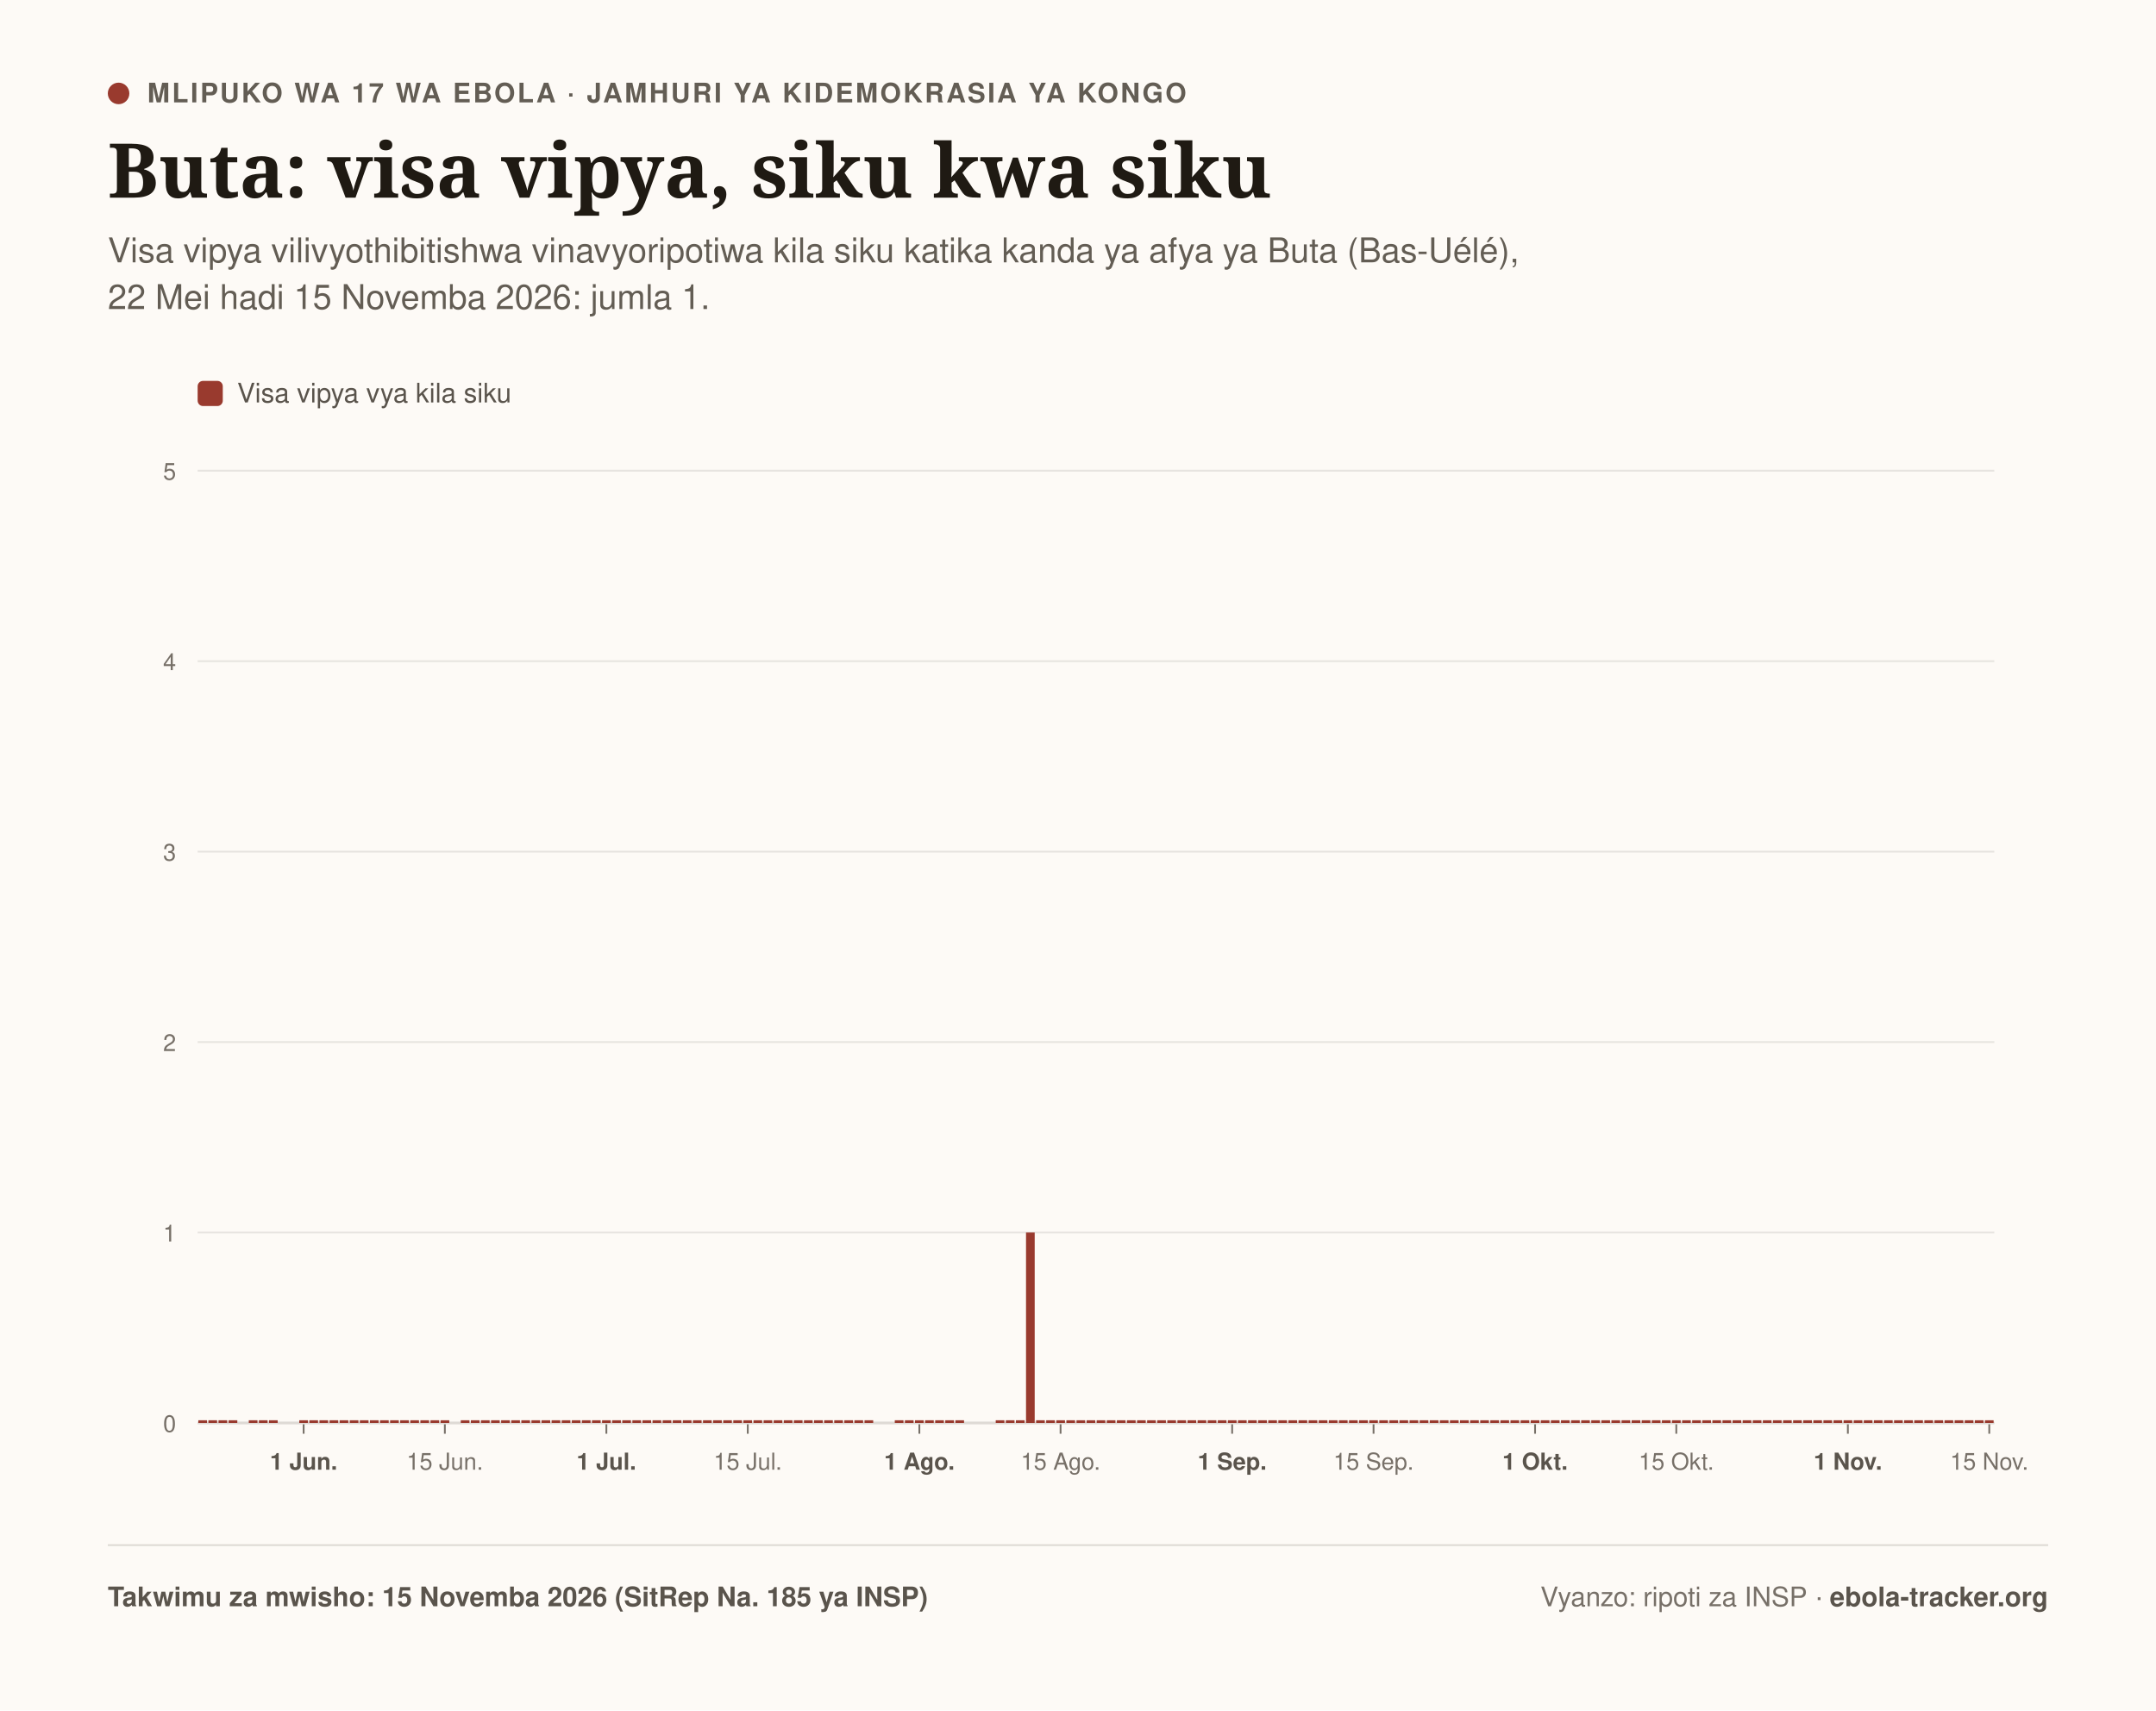
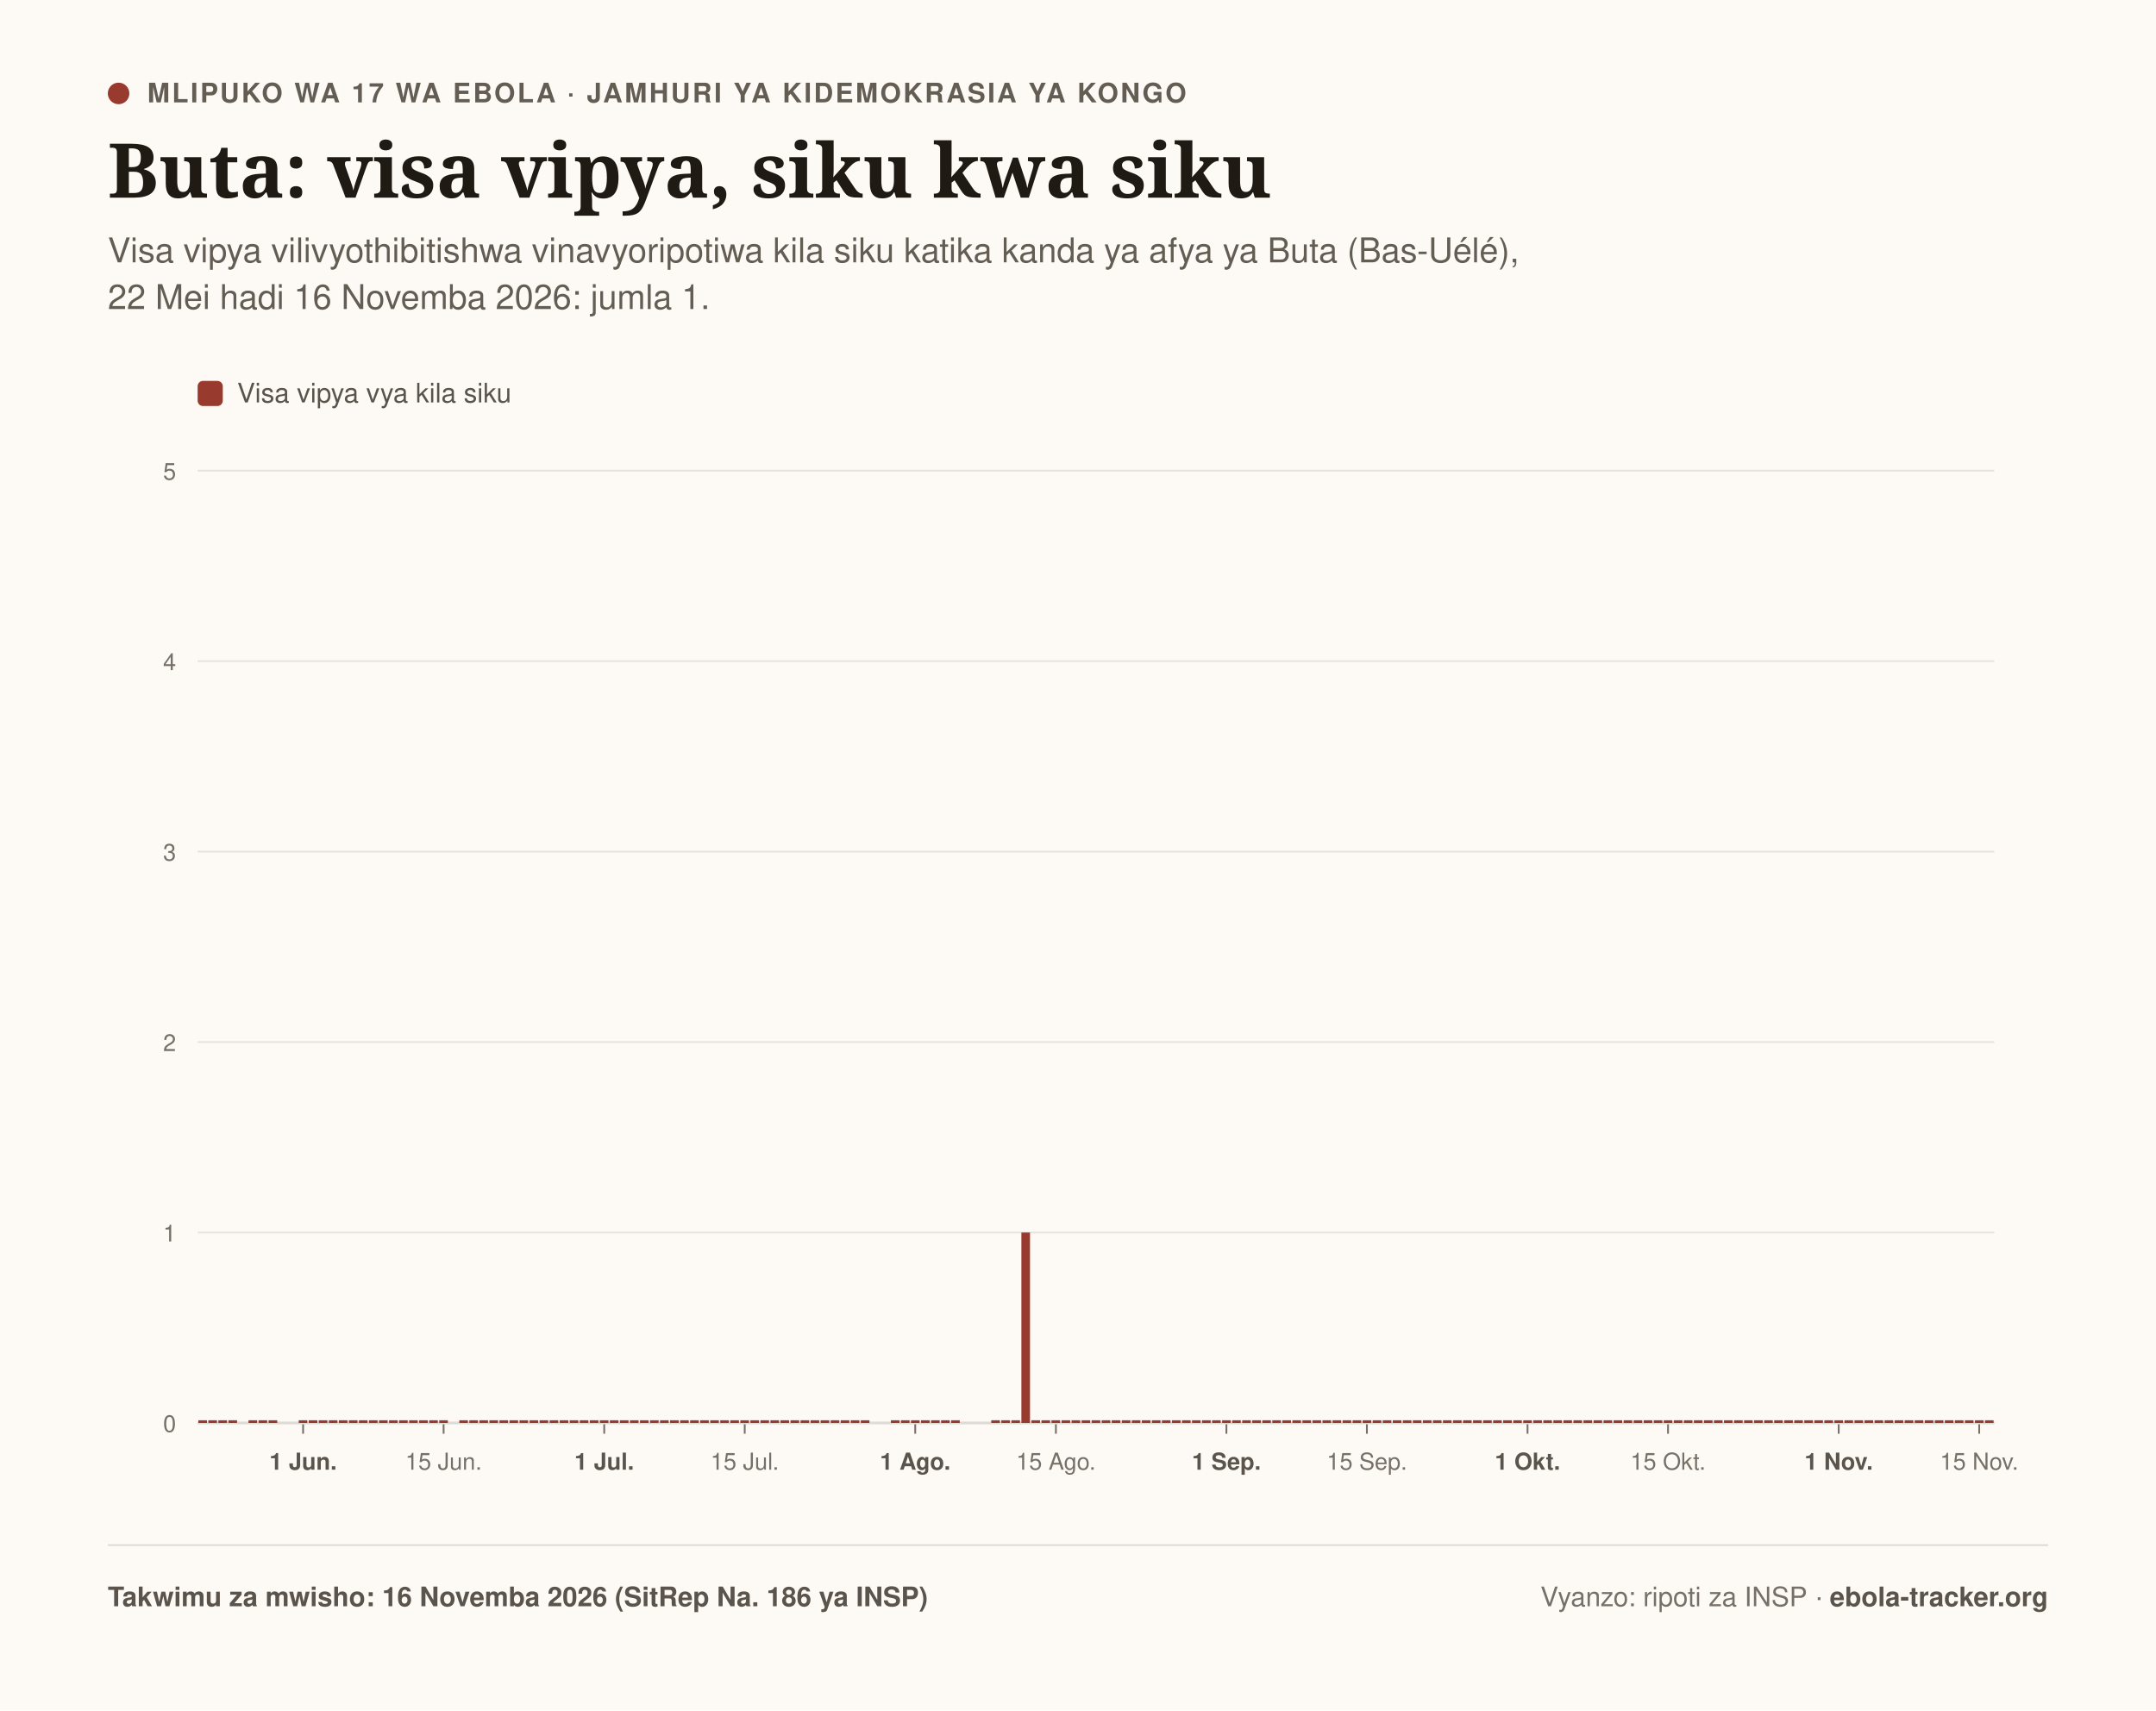
- <svg xmlns="http://www.w3.org/2000/svg" viewBox="0 0 1200 952" role="img" aria-label="Buta: visa vipya, siku kwa siku. Visa vipya vilivyothibitishwa vinavyoripotiwa kila siku katika kanda ya afya ya Buta (Bas-Uélé), 22 Mei hadi 15 Novemba 2026: jumla 1.">
+ <svg xmlns="http://www.w3.org/2000/svg" viewBox="0 0 1200 952" role="img" aria-label="Buta: visa vipya, siku kwa siku. Visa vipya vilivyothibitishwa vinavyoripotiwa kila siku katika kanda ya afya ya Buta (Bas-Uélé), 22 Mei hadi 16 Novemba 2026: jumla 1.">
  <rect width="1200" height="952" fill="#FDFAF6" />
  <circle cx="66" cy="52" r="6" fill="#993A2E" />
  <text x="82.0" y="57.0" font-family="'Public Sans',Helvetica,Arial,sans-serif" font-size="15" font-weight="700" fill="#635D54" text-anchor="start" letter-spacing=".08em">MLIPUKO WA 17 WA EBOLA · JAMHURI YA KIDEMOKRASIA YA KONGO</text>
  <text x="60.0" y="110.0" font-family="'Source Serif 4',Georgia,serif" font-size="42" font-weight="600" fill="#1F1A13" text-anchor="start">Buta: visa vipya, siku kwa siku</text>
  <text x="60.0" y="146.0" font-family="'Public Sans',Helvetica,Arial,sans-serif" font-size="19" font-weight="400" fill="#635D54" text-anchor="start">Visa vipya vilivyothibitishwa vinavyoripotiwa kila siku katika kanda ya afya ya Buta (Bas-Uélé),</text>
-   <text x="60.0" y="172.0" font-family="'Public Sans',Helvetica,Arial,sans-serif" font-size="19" font-weight="400" fill="#635D54" text-anchor="start">22 Mei hadi 15 Novemba 2026: jumla 1.</text>
+   <text x="60.0" y="172.0" font-family="'Public Sans',Helvetica,Arial,sans-serif" font-size="19" font-weight="400" fill="#635D54" text-anchor="start">22 Mei hadi 16 Novemba 2026: jumla 1.</text>
  <rect x="110" y="212" width="14" height="14" rx="3" fill="#993A2E" />
  <text x="132.0" y="224.0" font-family="'Public Sans',Helvetica,Arial,sans-serif" font-size="15" font-weight="400" fill="#5A544C" text-anchor="start">Visa vipya vya kila siku</text>
  <line x1="110" x2="1110" y1="792.0" y2="792.0" stroke="#E7E4E0" />
  <text x="98.0" y="797.0" font-family="'Public Sans',Helvetica,Arial,sans-serif" font-size="13" font-weight="400" fill="#777068" text-anchor="end">0</text>
  <line x1="110" x2="1110" y1="686.0" y2="686.0" stroke="#E7E4E0" />
  <text x="98.0" y="691.0" font-family="'Public Sans',Helvetica,Arial,sans-serif" font-size="13" font-weight="400" fill="#777068" text-anchor="end">1</text>
  <line x1="110" x2="1110" y1="580.0" y2="580.0" stroke="#E7E4E0" />
  <text x="98.0" y="585.0" font-family="'Public Sans',Helvetica,Arial,sans-serif" font-size="13" font-weight="400" fill="#777068" text-anchor="end">2</text>
  <line x1="110" x2="1110" y1="474.0" y2="474.0" stroke="#E7E4E0" />
  <text x="98.0" y="479.0" font-family="'Public Sans',Helvetica,Arial,sans-serif" font-size="13" font-weight="400" fill="#777068" text-anchor="end">3</text>
  <line x1="110" x2="1110" y1="368.0" y2="368.0" stroke="#E7E4E0" />
  <text x="98.0" y="373.0" font-family="'Public Sans',Helvetica,Arial,sans-serif" font-size="13" font-weight="400" fill="#777068" text-anchor="end">4</text>
  <line x1="110" x2="1110" y1="262.0" y2="262.0" stroke="#E7E4E0" />
  <text x="98.0" y="267.0" font-family="'Public Sans',Helvetica,Arial,sans-serif" font-size="13" font-weight="400" fill="#777068" text-anchor="end">5</text>
-   <line x1="169.0" x2="169.0" y1="792" y2="798" stroke="#777068" />
-   <text x="169.0" y="818.0" font-family="'Public Sans',Helvetica,Arial,sans-serif" font-size="13" font-weight="600" fill="#5A544C" text-anchor="middle">1 Jun.</text>
-   <line x1="247.6" x2="247.6" y1="792" y2="798" stroke="#777068" />
-   <text x="247.6" y="818.0" font-family="'Public Sans',Helvetica,Arial,sans-serif" font-size="13" font-weight="400" fill="#777068" text-anchor="middle">15 Jun.</text>
-   <line x1="337.5" x2="337.5" y1="792" y2="798" stroke="#777068" />
-   <text x="337.5" y="818.0" font-family="'Public Sans',Helvetica,Arial,sans-serif" font-size="13" font-weight="600" fill="#5A544C" text-anchor="middle">1 Jul.</text>
-   <line x1="416.2" x2="416.2" y1="792" y2="798" stroke="#777068" />
-   <text x="416.2" y="818.0" font-family="'Public Sans',Helvetica,Arial,sans-serif" font-size="13" font-weight="400" fill="#777068" text-anchor="middle">15 Jul.</text>
-   <line x1="511.7" x2="511.7" y1="792" y2="798" stroke="#777068" />
-   <text x="511.7" y="818.0" font-family="'Public Sans',Helvetica,Arial,sans-serif" font-size="13" font-weight="600" fill="#5A544C" text-anchor="middle">1 Ago.</text>
-   <line x1="590.3" x2="590.3" y1="792" y2="798" stroke="#777068" />
-   <text x="590.3" y="818.0" font-family="'Public Sans',Helvetica,Arial,sans-serif" font-size="13" font-weight="400" fill="#777068" text-anchor="middle">15 Ago.</text>
-   <line x1="685.8" x2="685.8" y1="792" y2="798" stroke="#777068" />
-   <text x="685.8" y="818.0" font-family="'Public Sans',Helvetica,Arial,sans-serif" font-size="13" font-weight="600" fill="#5A544C" text-anchor="middle">1 Sep.</text>
-   <line x1="764.5" x2="764.5" y1="792" y2="798" stroke="#777068" />
-   <text x="764.5" y="818.0" font-family="'Public Sans',Helvetica,Arial,sans-serif" font-size="13" font-weight="400" fill="#777068" text-anchor="middle">15 Sep.</text>
-   <line x1="854.4" x2="854.4" y1="792" y2="798" stroke="#777068" />
-   <text x="854.4" y="818.0" font-family="'Public Sans',Helvetica,Arial,sans-serif" font-size="13" font-weight="600" fill="#5A544C" text-anchor="middle">1 Okt.</text>
-   <line x1="933.0" x2="933.0" y1="792" y2="798" stroke="#777068" />
-   <text x="933.0" y="818.0" font-family="'Public Sans',Helvetica,Arial,sans-serif" font-size="13" font-weight="400" fill="#777068" text-anchor="middle">15 Okt.</text>
-   <line x1="1028.5" x2="1028.5" y1="792" y2="798" stroke="#777068" />
-   <text x="1028.5" y="818.0" font-family="'Public Sans',Helvetica,Arial,sans-serif" font-size="13" font-weight="600" fill="#5A544C" text-anchor="middle">1 Nov.</text>
-   <line x1="1107.2" x2="1107.2" y1="792" y2="798" stroke="#777068" />
-   <text x="1107.2" y="818.0" font-family="'Public Sans',Helvetica,Arial,sans-serif" font-size="13" font-weight="400" fill="#777068" text-anchor="middle">15 Nov.</text>
+   <line x1="168.7" x2="168.7" y1="792" y2="798" stroke="#777068" />
+   <text x="168.7" y="818.0" font-family="'Public Sans',Helvetica,Arial,sans-serif" font-size="13" font-weight="600" fill="#5A544C" text-anchor="middle">1 Jun.</text>
+   <line x1="246.9" x2="246.9" y1="792" y2="798" stroke="#777068" />
+   <text x="246.9" y="818.0" font-family="'Public Sans',Helvetica,Arial,sans-serif" font-size="13" font-weight="400" fill="#777068" text-anchor="middle">15 Jun.</text>
+   <line x1="336.3" x2="336.3" y1="792" y2="798" stroke="#777068" />
+   <text x="336.3" y="818.0" font-family="'Public Sans',Helvetica,Arial,sans-serif" font-size="13" font-weight="600" fill="#5A544C" text-anchor="middle">1 Jul.</text>
+   <line x1="414.5" x2="414.5" y1="792" y2="798" stroke="#777068" />
+   <text x="414.5" y="818.0" font-family="'Public Sans',Helvetica,Arial,sans-serif" font-size="13" font-weight="400" fill="#777068" text-anchor="middle">15 Jul.</text>
+   <line x1="509.4" x2="509.4" y1="792" y2="798" stroke="#777068" />
+   <text x="509.4" y="818.0" font-family="'Public Sans',Helvetica,Arial,sans-serif" font-size="13" font-weight="600" fill="#5A544C" text-anchor="middle">1 Ago.</text>
+   <line x1="587.7" x2="587.7" y1="792" y2="798" stroke="#777068" />
+   <text x="587.7" y="818.0" font-family="'Public Sans',Helvetica,Arial,sans-serif" font-size="13" font-weight="400" fill="#777068" text-anchor="middle">15 Ago.</text>
+   <line x1="682.6" x2="682.6" y1="792" y2="798" stroke="#777068" />
+   <text x="682.6" y="818.0" font-family="'Public Sans',Helvetica,Arial,sans-serif" font-size="13" font-weight="600" fill="#5A544C" text-anchor="middle">1 Sep.</text>
+   <line x1="760.8" x2="760.8" y1="792" y2="798" stroke="#777068" />
+   <text x="760.8" y="818.0" font-family="'Public Sans',Helvetica,Arial,sans-serif" font-size="13" font-weight="400" fill="#777068" text-anchor="middle">15 Sep.</text>
+   <line x1="850.2" x2="850.2" y1="792" y2="798" stroke="#777068" />
+   <text x="850.2" y="818.0" font-family="'Public Sans',Helvetica,Arial,sans-serif" font-size="13" font-weight="600" fill="#5A544C" text-anchor="middle">1 Okt.</text>
+   <line x1="928.4" x2="928.4" y1="792" y2="798" stroke="#777068" />
+   <text x="928.4" y="818.0" font-family="'Public Sans',Helvetica,Arial,sans-serif" font-size="13" font-weight="400" fill="#777068" text-anchor="middle">15 Okt.</text>
+   <line x1="1023.4" x2="1023.4" y1="792" y2="798" stroke="#777068" />
+   <text x="1023.4" y="818.0" font-family="'Public Sans',Helvetica,Arial,sans-serif" font-size="13" font-weight="600" fill="#5A544C" text-anchor="middle">1 Nov.</text>
+   <line x1="1101.6" x2="1101.6" y1="792" y2="798" stroke="#777068" />
+   <text x="1101.6" y="818.0" font-family="'Public Sans',Helvetica,Arial,sans-serif" font-size="13" font-weight="400" fill="#777068" text-anchor="middle">15 Nov.</text>
  <line x1="110" x2="1110" y1="792" y2="792" stroke="#DEDAD5" stroke-width="1.5" />
-   <rect x="110.39" y="790.50" width="4.83" height="1.50" fill="#993A2E" />
-   <rect x="116.01" y="790.50" width="4.83" height="1.50" fill="#993A2E" />
-   <rect x="121.63" y="790.50" width="4.83" height="1.50" fill="#993A2E" />
-   <rect x="127.25" y="790.50" width="4.83" height="1.50" fill="#993A2E" />
-   <rect x="138.48" y="790.50" width="4.83" height="1.50" fill="#993A2E" />
-   <rect x="144.10" y="790.50" width="4.83" height="1.50" fill="#993A2E" />
-   <rect x="149.72" y="790.50" width="4.83" height="1.50" fill="#993A2E" />
-   <rect x="166.57" y="790.50" width="4.83" height="1.50" fill="#993A2E" />
-   <rect x="172.19" y="790.50" width="4.83" height="1.50" fill="#993A2E" />
-   <rect x="177.81" y="790.50" width="4.83" height="1.50" fill="#993A2E" />
-   <rect x="183.43" y="790.50" width="4.83" height="1.50" fill="#993A2E" />
-   <rect x="189.04" y="790.50" width="4.83" height="1.50" fill="#993A2E" />
-   <rect x="194.66" y="790.50" width="4.83" height="1.50" fill="#993A2E" />
-   <rect x="200.28" y="790.50" width="4.83" height="1.50" fill="#993A2E" />
-   <rect x="205.90" y="790.50" width="4.83" height="1.50" fill="#993A2E" />
-   <rect x="211.52" y="790.50" width="4.83" height="1.50" fill="#993A2E" />
-   <rect x="217.13" y="790.50" width="4.83" height="1.50" fill="#993A2E" />
-   <rect x="222.75" y="790.50" width="4.83" height="1.50" fill="#993A2E" />
-   <rect x="228.37" y="790.50" width="4.83" height="1.50" fill="#993A2E" />
-   <rect x="233.99" y="790.50" width="4.83" height="1.50" fill="#993A2E" />
-   <rect x="239.61" y="790.50" width="4.83" height="1.50" fill="#993A2E" />
-   <rect x="245.22" y="790.50" width="4.83" height="1.50" fill="#993A2E" />
-   <rect x="256.46" y="790.50" width="4.83" height="1.50" fill="#993A2E" />
-   <rect x="262.08" y="790.50" width="4.83" height="1.50" fill="#993A2E" />
-   <rect x="267.70" y="790.50" width="4.83" height="1.50" fill="#993A2E" />
-   <rect x="273.31" y="790.50" width="4.83" height="1.50" fill="#993A2E" />
-   <rect x="278.93" y="790.50" width="4.83" height="1.50" fill="#993A2E" />
-   <rect x="284.55" y="790.50" width="4.83" height="1.50" fill="#993A2E" />
-   <rect x="290.17" y="790.50" width="4.83" height="1.50" fill="#993A2E" />
-   <rect x="295.79" y="790.50" width="4.83" height="1.50" fill="#993A2E" />
-   <rect x="301.40" y="790.50" width="4.83" height="1.50" fill="#993A2E" />
-   <rect x="307.02" y="790.50" width="4.83" height="1.50" fill="#993A2E" />
-   <rect x="312.64" y="790.50" width="4.83" height="1.50" fill="#993A2E" />
-   <rect x="318.26" y="790.50" width="4.83" height="1.50" fill="#993A2E" />
-   <rect x="323.88" y="790.50" width="4.83" height="1.50" fill="#993A2E" />
-   <rect x="329.49" y="790.50" width="4.83" height="1.50" fill="#993A2E" />
-   <rect x="335.11" y="790.50" width="4.83" height="1.50" fill="#993A2E" />
-   <rect x="340.73" y="790.50" width="4.83" height="1.50" fill="#993A2E" />
-   <rect x="346.35" y="790.50" width="4.83" height="1.50" fill="#993A2E" />
-   <rect x="351.97" y="790.50" width="4.83" height="1.50" fill="#993A2E" />
-   <rect x="357.58" y="790.50" width="4.83" height="1.50" fill="#993A2E" />
-   <rect x="363.20" y="790.50" width="4.83" height="1.50" fill="#993A2E" />
-   <rect x="368.82" y="790.50" width="4.83" height="1.50" fill="#993A2E" />
-   <rect x="374.44" y="790.50" width="4.83" height="1.50" fill="#993A2E" />
-   <rect x="380.06" y="790.50" width="4.83" height="1.50" fill="#993A2E" />
-   <rect x="385.67" y="790.50" width="4.83" height="1.50" fill="#993A2E" />
-   <rect x="391.29" y="790.50" width="4.83" height="1.50" fill="#993A2E" />
-   <rect x="396.91" y="790.50" width="4.83" height="1.50" fill="#993A2E" />
-   <rect x="402.53" y="790.50" width="4.83" height="1.50" fill="#993A2E" />
-   <rect x="408.15" y="790.50" width="4.83" height="1.50" fill="#993A2E" />
-   <rect x="413.76" y="790.50" width="4.83" height="1.50" fill="#993A2E" />
-   <rect x="419.38" y="790.50" width="4.83" height="1.50" fill="#993A2E" />
-   <rect x="425.00" y="790.50" width="4.83" height="1.50" fill="#993A2E" />
-   <rect x="430.62" y="790.50" width="4.83" height="1.50" fill="#993A2E" />
-   <rect x="436.24" y="790.50" width="4.83" height="1.50" fill="#993A2E" />
-   <rect x="441.85" y="790.50" width="4.83" height="1.50" fill="#993A2E" />
-   <rect x="447.47" y="790.50" width="4.83" height="1.50" fill="#993A2E" />
-   <rect x="453.09" y="790.50" width="4.83" height="1.50" fill="#993A2E" />
-   <rect x="458.71" y="790.50" width="4.83" height="1.50" fill="#993A2E" />
-   <rect x="464.33" y="790.50" width="4.83" height="1.50" fill="#993A2E" />
-   <rect x="469.94" y="790.50" width="4.83" height="1.50" fill="#993A2E" />
-   <rect x="475.56" y="790.50" width="4.83" height="1.50" fill="#993A2E" />
-   <rect x="481.18" y="790.50" width="4.83" height="1.50" fill="#993A2E" />
-   <rect x="498.03" y="790.50" width="4.83" height="1.50" fill="#993A2E" />
-   <rect x="503.65" y="790.50" width="4.83" height="1.50" fill="#993A2E" />
-   <rect x="509.27" y="790.50" width="4.83" height="1.50" fill="#993A2E" />
-   <rect x="514.89" y="790.50" width="4.83" height="1.50" fill="#993A2E" />
-   <rect x="520.51" y="790.50" width="4.83" height="1.50" fill="#993A2E" />
-   <rect x="526.12" y="790.50" width="4.83" height="1.50" fill="#993A2E" />
-   <rect x="531.74" y="790.50" width="4.83" height="1.50" fill="#993A2E" />
-   <rect x="554.21" y="790.50" width="4.83" height="1.50" fill="#993A2E" />
-   <rect x="559.83" y="790.50" width="4.83" height="1.50" fill="#993A2E" />
-   <rect x="565.45" y="790.50" width="4.83" height="1.50" fill="#993A2E" />
-   <rect x="571.07" y="686.00" width="4.83" height="106.00" fill="#993A2E" />
-   <rect x="576.69" y="790.50" width="4.83" height="1.50" fill="#993A2E" />
-   <rect x="582.30" y="790.50" width="4.83" height="1.50" fill="#993A2E" />
-   <rect x="587.92" y="790.50" width="4.83" height="1.50" fill="#993A2E" />
-   <rect x="593.54" y="790.50" width="4.83" height="1.50" fill="#993A2E" />
-   <rect x="599.16" y="790.50" width="4.83" height="1.50" fill="#993A2E" />
-   <rect x="604.78" y="790.50" width="4.83" height="1.50" fill="#993A2E" />
-   <rect x="610.39" y="790.50" width="4.83" height="1.50" fill="#993A2E" />
-   <rect x="616.01" y="790.50" width="4.83" height="1.50" fill="#993A2E" />
-   <rect x="621.63" y="790.50" width="4.83" height="1.50" fill="#993A2E" />
-   <rect x="627.25" y="790.50" width="4.83" height="1.50" fill="#993A2E" />
-   <rect x="632.87" y="790.50" width="4.83" height="1.50" fill="#993A2E" />
-   <rect x="638.48" y="790.50" width="4.83" height="1.50" fill="#993A2E" />
-   <rect x="644.10" y="790.50" width="4.83" height="1.50" fill="#993A2E" />
-   <rect x="649.72" y="790.50" width="4.83" height="1.50" fill="#993A2E" />
-   <rect x="655.34" y="790.50" width="4.83" height="1.50" fill="#993A2E" />
-   <rect x="660.96" y="790.50" width="4.83" height="1.50" fill="#993A2E" />
-   <rect x="666.57" y="790.50" width="4.83" height="1.50" fill="#993A2E" />
-   <rect x="672.19" y="790.50" width="4.83" height="1.50" fill="#993A2E" />
-   <rect x="677.81" y="790.50" width="4.83" height="1.50" fill="#993A2E" />
-   <rect x="683.43" y="790.50" width="4.83" height="1.50" fill="#993A2E" />
-   <rect x="689.04" y="790.50" width="4.83" height="1.50" fill="#993A2E" />
-   <rect x="694.66" y="790.50" width="4.83" height="1.50" fill="#993A2E" />
-   <rect x="700.28" y="790.50" width="4.83" height="1.50" fill="#993A2E" />
-   <rect x="705.90" y="790.50" width="4.83" height="1.50" fill="#993A2E" />
-   <rect x="711.52" y="790.50" width="4.83" height="1.50" fill="#993A2E" />
-   <rect x="717.13" y="790.50" width="4.83" height="1.50" fill="#993A2E" />
-   <rect x="722.75" y="790.50" width="4.83" height="1.50" fill="#993A2E" />
-   <rect x="728.37" y="790.50" width="4.83" height="1.50" fill="#993A2E" />
-   <rect x="733.99" y="790.50" width="4.83" height="1.50" fill="#993A2E" />
-   <rect x="739.61" y="790.50" width="4.83" height="1.50" fill="#993A2E" />
-   <rect x="745.22" y="790.50" width="4.83" height="1.50" fill="#993A2E" />
-   <rect x="750.84" y="790.50" width="4.83" height="1.50" fill="#993A2E" />
-   <rect x="756.46" y="790.50" width="4.83" height="1.50" fill="#993A2E" />
-   <rect x="762.08" y="790.50" width="4.83" height="1.50" fill="#993A2E" />
-   <rect x="767.70" y="790.50" width="4.83" height="1.50" fill="#993A2E" />
-   <rect x="773.31" y="790.50" width="4.83" height="1.50" fill="#993A2E" />
-   <rect x="778.93" y="790.50" width="4.83" height="1.50" fill="#993A2E" />
-   <rect x="784.55" y="790.50" width="4.83" height="1.50" fill="#993A2E" />
-   <rect x="790.17" y="790.50" width="4.83" height="1.50" fill="#993A2E" />
-   <rect x="795.79" y="790.50" width="4.83" height="1.50" fill="#993A2E" />
-   <rect x="801.40" y="790.50" width="4.83" height="1.50" fill="#993A2E" />
-   <rect x="807.02" y="790.50" width="4.83" height="1.50" fill="#993A2E" />
-   <rect x="812.64" y="790.50" width="4.83" height="1.50" fill="#993A2E" />
-   <rect x="818.26" y="790.50" width="4.83" height="1.50" fill="#993A2E" />
-   <rect x="823.88" y="790.50" width="4.83" height="1.50" fill="#993A2E" />
-   <rect x="829.49" y="790.50" width="4.83" height="1.50" fill="#993A2E" />
-   <rect x="835.11" y="790.50" width="4.83" height="1.50" fill="#993A2E" />
-   <rect x="840.73" y="790.50" width="4.83" height="1.50" fill="#993A2E" />
-   <rect x="846.35" y="790.50" width="4.83" height="1.50" fill="#993A2E" />
-   <rect x="851.97" y="790.50" width="4.83" height="1.50" fill="#993A2E" />
-   <rect x="857.58" y="790.50" width="4.83" height="1.50" fill="#993A2E" />
-   <rect x="863.20" y="790.50" width="4.83" height="1.50" fill="#993A2E" />
-   <rect x="868.82" y="790.50" width="4.83" height="1.50" fill="#993A2E" />
-   <rect x="874.44" y="790.50" width="4.83" height="1.50" fill="#993A2E" />
-   <rect x="880.06" y="790.50" width="4.83" height="1.50" fill="#993A2E" />
-   <rect x="885.67" y="790.50" width="4.83" height="1.50" fill="#993A2E" />
-   <rect x="891.29" y="790.50" width="4.83" height="1.50" fill="#993A2E" />
-   <rect x="896.91" y="790.50" width="4.83" height="1.50" fill="#993A2E" />
-   <rect x="902.53" y="790.50" width="4.83" height="1.50" fill="#993A2E" />
-   <rect x="908.15" y="790.50" width="4.83" height="1.50" fill="#993A2E" />
-   <rect x="913.76" y="790.50" width="4.83" height="1.50" fill="#993A2E" />
-   <rect x="919.38" y="790.50" width="4.83" height="1.50" fill="#993A2E" />
-   <rect x="925.00" y="790.50" width="4.83" height="1.50" fill="#993A2E" />
-   <rect x="930.62" y="790.50" width="4.83" height="1.50" fill="#993A2E" />
-   <rect x="936.24" y="790.50" width="4.83" height="1.50" fill="#993A2E" />
-   <rect x="941.85" y="790.50" width="4.83" height="1.50" fill="#993A2E" />
-   <rect x="947.47" y="790.50" width="4.83" height="1.50" fill="#993A2E" />
-   <rect x="953.09" y="790.50" width="4.83" height="1.50" fill="#993A2E" />
-   <rect x="958.71" y="790.50" width="4.83" height="1.50" fill="#993A2E" />
-   <rect x="964.33" y="790.50" width="4.83" height="1.50" fill="#993A2E" />
-   <rect x="969.94" y="790.50" width="4.83" height="1.50" fill="#993A2E" />
-   <rect x="975.56" y="790.50" width="4.83" height="1.50" fill="#993A2E" />
-   <rect x="981.18" y="790.50" width="4.83" height="1.50" fill="#993A2E" />
-   <rect x="986.80" y="790.50" width="4.83" height="1.50" fill="#993A2E" />
-   <rect x="992.42" y="790.50" width="4.83" height="1.50" fill="#993A2E" />
-   <rect x="998.03" y="790.50" width="4.83" height="1.50" fill="#993A2E" />
-   <rect x="1003.65" y="790.50" width="4.83" height="1.50" fill="#993A2E" />
-   <rect x="1009.27" y="790.50" width="4.83" height="1.50" fill="#993A2E" />
-   <rect x="1014.89" y="790.50" width="4.83" height="1.50" fill="#993A2E" />
-   <rect x="1020.51" y="790.50" width="4.83" height="1.50" fill="#993A2E" />
-   <rect x="1026.12" y="790.50" width="4.83" height="1.50" fill="#993A2E" />
-   <rect x="1031.74" y="790.50" width="4.83" height="1.50" fill="#993A2E" />
-   <rect x="1037.36" y="790.50" width="4.83" height="1.50" fill="#993A2E" />
-   <rect x="1042.98" y="790.50" width="4.83" height="1.50" fill="#993A2E" />
-   <rect x="1048.60" y="790.50" width="4.83" height="1.50" fill="#993A2E" />
-   <rect x="1054.21" y="790.50" width="4.83" height="1.50" fill="#993A2E" />
-   <rect x="1059.83" y="790.50" width="4.83" height="1.50" fill="#993A2E" />
-   <rect x="1065.45" y="790.50" width="4.83" height="1.50" fill="#993A2E" />
-   <rect x="1071.07" y="790.50" width="4.83" height="1.50" fill="#993A2E" />
-   <rect x="1076.69" y="790.50" width="4.83" height="1.50" fill="#993A2E" />
-   <rect x="1082.30" y="790.50" width="4.83" height="1.50" fill="#993A2E" />
-   <rect x="1087.92" y="790.50" width="4.83" height="1.50" fill="#993A2E" />
-   <rect x="1093.54" y="790.50" width="4.83" height="1.50" fill="#993A2E" />
-   <rect x="1099.16" y="790.50" width="4.83" height="1.50" fill="#993A2E" />
-   <rect x="1104.78" y="790.50" width="4.83" height="1.50" fill="#993A2E" />
+   <rect x="110.39" y="790.50" width="4.80" height="1.50" fill="#993A2E" />
+   <rect x="115.98" y="790.50" width="4.80" height="1.50" fill="#993A2E" />
+   <rect x="121.56" y="790.50" width="4.80" height="1.50" fill="#993A2E" />
+   <rect x="127.15" y="790.50" width="4.80" height="1.50" fill="#993A2E" />
+   <rect x="138.32" y="790.50" width="4.80" height="1.50" fill="#993A2E" />
+   <rect x="143.91" y="790.50" width="4.80" height="1.50" fill="#993A2E" />
+   <rect x="149.50" y="790.50" width="4.80" height="1.50" fill="#993A2E" />
+   <rect x="166.26" y="790.50" width="4.80" height="1.50" fill="#993A2E" />
+   <rect x="171.84" y="790.50" width="4.80" height="1.50" fill="#993A2E" />
+   <rect x="177.43" y="790.50" width="4.80" height="1.50" fill="#993A2E" />
+   <rect x="183.02" y="790.50" width="4.80" height="1.50" fill="#993A2E" />
+   <rect x="188.60" y="790.50" width="4.80" height="1.50" fill="#993A2E" />
+   <rect x="194.19" y="790.50" width="4.80" height="1.50" fill="#993A2E" />
+   <rect x="199.78" y="790.50" width="4.80" height="1.50" fill="#993A2E" />
+   <rect x="205.36" y="790.50" width="4.80" height="1.50" fill="#993A2E" />
+   <rect x="210.95" y="790.50" width="4.80" height="1.50" fill="#993A2E" />
+   <rect x="216.54" y="790.50" width="4.80" height="1.50" fill="#993A2E" />
+   <rect x="222.12" y="790.50" width="4.80" height="1.50" fill="#993A2E" />
+   <rect x="227.71" y="790.50" width="4.80" height="1.50" fill="#993A2E" />
+   <rect x="233.30" y="790.50" width="4.80" height="1.50" fill="#993A2E" />
+   <rect x="238.88" y="790.50" width="4.80" height="1.50" fill="#993A2E" />
+   <rect x="244.47" y="790.50" width="4.80" height="1.50" fill="#993A2E" />
+   <rect x="255.64" y="790.50" width="4.80" height="1.50" fill="#993A2E" />
+   <rect x="261.23" y="790.50" width="4.80" height="1.50" fill="#993A2E" />
+   <rect x="266.82" y="790.50" width="4.80" height="1.50" fill="#993A2E" />
+   <rect x="272.40" y="790.50" width="4.80" height="1.50" fill="#993A2E" />
+   <rect x="277.99" y="790.50" width="4.80" height="1.50" fill="#993A2E" />
+   <rect x="283.58" y="790.50" width="4.80" height="1.50" fill="#993A2E" />
+   <rect x="289.16" y="790.50" width="4.80" height="1.50" fill="#993A2E" />
+   <rect x="294.75" y="790.50" width="4.80" height="1.50" fill="#993A2E" />
+   <rect x="300.34" y="790.50" width="4.80" height="1.50" fill="#993A2E" />
+   <rect x="305.92" y="790.50" width="4.80" height="1.50" fill="#993A2E" />
+   <rect x="311.51" y="790.50" width="4.80" height="1.50" fill="#993A2E" />
+   <rect x="317.09" y="790.50" width="4.80" height="1.50" fill="#993A2E" />
+   <rect x="322.68" y="790.50" width="4.80" height="1.50" fill="#993A2E" />
+   <rect x="328.27" y="790.50" width="4.80" height="1.50" fill="#993A2E" />
+   <rect x="333.85" y="790.50" width="4.80" height="1.50" fill="#993A2E" />
+   <rect x="339.44" y="790.50" width="4.80" height="1.50" fill="#993A2E" />
+   <rect x="345.03" y="790.50" width="4.80" height="1.50" fill="#993A2E" />
+   <rect x="350.61" y="790.50" width="4.80" height="1.50" fill="#993A2E" />
+   <rect x="356.20" y="790.50" width="4.80" height="1.50" fill="#993A2E" />
+   <rect x="361.79" y="790.50" width="4.80" height="1.50" fill="#993A2E" />
+   <rect x="367.37" y="790.50" width="4.80" height="1.50" fill="#993A2E" />
+   <rect x="372.96" y="790.50" width="4.80" height="1.50" fill="#993A2E" />
+   <rect x="378.55" y="790.50" width="4.80" height="1.50" fill="#993A2E" />
+   <rect x="384.13" y="790.50" width="4.80" height="1.50" fill="#993A2E" />
+   <rect x="389.72" y="790.50" width="4.80" height="1.50" fill="#993A2E" />
+   <rect x="395.31" y="790.50" width="4.80" height="1.50" fill="#993A2E" />
+   <rect x="400.89" y="790.50" width="4.80" height="1.50" fill="#993A2E" />
+   <rect x="406.48" y="790.50" width="4.80" height="1.50" fill="#993A2E" />
+   <rect x="412.07" y="790.50" width="4.80" height="1.50" fill="#993A2E" />
+   <rect x="417.65" y="790.50" width="4.80" height="1.50" fill="#993A2E" />
+   <rect x="423.24" y="790.50" width="4.80" height="1.50" fill="#993A2E" />
+   <rect x="428.83" y="790.50" width="4.80" height="1.50" fill="#993A2E" />
+   <rect x="434.41" y="790.50" width="4.80" height="1.50" fill="#993A2E" />
+   <rect x="440.00" y="790.50" width="4.80" height="1.50" fill="#993A2E" />
+   <rect x="445.59" y="790.50" width="4.80" height="1.50" fill="#993A2E" />
+   <rect x="451.17" y="790.50" width="4.80" height="1.50" fill="#993A2E" />
+   <rect x="456.76" y="790.50" width="4.80" height="1.50" fill="#993A2E" />
+   <rect x="462.35" y="790.50" width="4.80" height="1.50" fill="#993A2E" />
+   <rect x="467.93" y="790.50" width="4.80" height="1.50" fill="#993A2E" />
+   <rect x="473.52" y="790.50" width="4.80" height="1.50" fill="#993A2E" />
+   <rect x="479.11" y="790.50" width="4.80" height="1.50" fill="#993A2E" />
+   <rect x="495.87" y="790.50" width="4.80" height="1.50" fill="#993A2E" />
+   <rect x="501.45" y="790.50" width="4.80" height="1.50" fill="#993A2E" />
+   <rect x="507.04" y="790.50" width="4.80" height="1.50" fill="#993A2E" />
+   <rect x="512.63" y="790.50" width="4.80" height="1.50" fill="#993A2E" />
+   <rect x="518.21" y="790.50" width="4.80" height="1.50" fill="#993A2E" />
+   <rect x="523.80" y="790.50" width="4.80" height="1.50" fill="#993A2E" />
+   <rect x="529.39" y="790.50" width="4.80" height="1.50" fill="#993A2E" />
+   <rect x="551.73" y="790.50" width="4.80" height="1.50" fill="#993A2E" />
+   <rect x="557.32" y="790.50" width="4.80" height="1.50" fill="#993A2E" />
+   <rect x="562.91" y="790.50" width="4.80" height="1.50" fill="#993A2E" />
+   <rect x="568.49" y="686.00" width="4.80" height="106.00" fill="#993A2E" />
+   <rect x="574.08" y="790.50" width="4.80" height="1.50" fill="#993A2E" />
+   <rect x="579.66" y="790.50" width="4.80" height="1.50" fill="#993A2E" />
+   <rect x="585.25" y="790.50" width="4.80" height="1.50" fill="#993A2E" />
+   <rect x="590.84" y="790.50" width="4.80" height="1.50" fill="#993A2E" />
+   <rect x="596.42" y="790.50" width="4.80" height="1.50" fill="#993A2E" />
+   <rect x="602.01" y="790.50" width="4.80" height="1.50" fill="#993A2E" />
+   <rect x="607.60" y="790.50" width="4.80" height="1.50" fill="#993A2E" />
+   <rect x="613.18" y="790.50" width="4.80" height="1.50" fill="#993A2E" />
+   <rect x="618.77" y="790.50" width="4.80" height="1.50" fill="#993A2E" />
+   <rect x="624.36" y="790.50" width="4.80" height="1.50" fill="#993A2E" />
+   <rect x="629.94" y="790.50" width="4.80" height="1.50" fill="#993A2E" />
+   <rect x="635.53" y="790.50" width="4.80" height="1.50" fill="#993A2E" />
+   <rect x="641.12" y="790.50" width="4.80" height="1.50" fill="#993A2E" />
+   <rect x="646.70" y="790.50" width="4.80" height="1.50" fill="#993A2E" />
+   <rect x="652.29" y="790.50" width="4.80" height="1.50" fill="#993A2E" />
+   <rect x="657.88" y="790.50" width="4.80" height="1.50" fill="#993A2E" />
+   <rect x="663.46" y="790.50" width="4.80" height="1.50" fill="#993A2E" />
+   <rect x="669.05" y="790.50" width="4.80" height="1.50" fill="#993A2E" />
+   <rect x="674.64" y="790.50" width="4.80" height="1.50" fill="#993A2E" />
+   <rect x="680.22" y="790.50" width="4.80" height="1.50" fill="#993A2E" />
+   <rect x="685.81" y="790.50" width="4.80" height="1.50" fill="#993A2E" />
+   <rect x="691.40" y="790.50" width="4.80" height="1.50" fill="#993A2E" />
+   <rect x="696.98" y="790.50" width="4.80" height="1.50" fill="#993A2E" />
+   <rect x="702.57" y="790.50" width="4.80" height="1.50" fill="#993A2E" />
+   <rect x="708.16" y="790.50" width="4.80" height="1.50" fill="#993A2E" />
+   <rect x="713.74" y="790.50" width="4.80" height="1.50" fill="#993A2E" />
+   <rect x="719.33" y="790.50" width="4.80" height="1.50" fill="#993A2E" />
+   <rect x="724.92" y="790.50" width="4.80" height="1.50" fill="#993A2E" />
+   <rect x="730.50" y="790.50" width="4.80" height="1.50" fill="#993A2E" />
+   <rect x="736.09" y="790.50" width="4.80" height="1.50" fill="#993A2E" />
+   <rect x="741.68" y="790.50" width="4.80" height="1.50" fill="#993A2E" />
+   <rect x="747.26" y="790.50" width="4.80" height="1.50" fill="#993A2E" />
+   <rect x="752.85" y="790.50" width="4.80" height="1.50" fill="#993A2E" />
+   <rect x="758.44" y="790.50" width="4.80" height="1.50" fill="#993A2E" />
+   <rect x="764.02" y="790.50" width="4.80" height="1.50" fill="#993A2E" />
+   <rect x="769.61" y="790.50" width="4.80" height="1.50" fill="#993A2E" />
+   <rect x="775.20" y="790.50" width="4.80" height="1.50" fill="#993A2E" />
+   <rect x="780.78" y="790.50" width="4.80" height="1.50" fill="#993A2E" />
+   <rect x="786.37" y="790.50" width="4.80" height="1.50" fill="#993A2E" />
+   <rect x="791.96" y="790.50" width="4.80" height="1.50" fill="#993A2E" />
+   <rect x="797.54" y="790.50" width="4.80" height="1.50" fill="#993A2E" />
+   <rect x="803.13" y="790.50" width="4.80" height="1.50" fill="#993A2E" />
+   <rect x="808.72" y="790.50" width="4.80" height="1.50" fill="#993A2E" />
+   <rect x="814.30" y="790.50" width="4.80" height="1.50" fill="#993A2E" />
+   <rect x="819.89" y="790.50" width="4.80" height="1.50" fill="#993A2E" />
+   <rect x="825.47" y="790.50" width="4.80" height="1.50" fill="#993A2E" />
+   <rect x="831.06" y="790.50" width="4.80" height="1.50" fill="#993A2E" />
+   <rect x="836.65" y="790.50" width="4.80" height="1.50" fill="#993A2E" />
+   <rect x="842.23" y="790.50" width="4.80" height="1.50" fill="#993A2E" />
+   <rect x="847.82" y="790.50" width="4.80" height="1.50" fill="#993A2E" />
+   <rect x="853.41" y="790.50" width="4.80" height="1.50" fill="#993A2E" />
+   <rect x="858.99" y="790.50" width="4.80" height="1.50" fill="#993A2E" />
+   <rect x="864.58" y="790.50" width="4.80" height="1.50" fill="#993A2E" />
+   <rect x="870.17" y="790.50" width="4.80" height="1.50" fill="#993A2E" />
+   <rect x="875.75" y="790.50" width="4.80" height="1.50" fill="#993A2E" />
+   <rect x="881.34" y="790.50" width="4.80" height="1.50" fill="#993A2E" />
+   <rect x="886.93" y="790.50" width="4.80" height="1.50" fill="#993A2E" />
+   <rect x="892.51" y="790.50" width="4.80" height="1.50" fill="#993A2E" />
+   <rect x="898.10" y="790.50" width="4.80" height="1.50" fill="#993A2E" />
+   <rect x="903.69" y="790.50" width="4.80" height="1.50" fill="#993A2E" />
+   <rect x="909.27" y="790.50" width="4.80" height="1.50" fill="#993A2E" />
+   <rect x="914.86" y="790.50" width="4.80" height="1.50" fill="#993A2E" />
+   <rect x="920.45" y="790.50" width="4.80" height="1.50" fill="#993A2E" />
+   <rect x="926.03" y="790.50" width="4.80" height="1.50" fill="#993A2E" />
+   <rect x="931.62" y="790.50" width="4.80" height="1.50" fill="#993A2E" />
+   <rect x="937.21" y="790.50" width="4.80" height="1.50" fill="#993A2E" />
+   <rect x="942.79" y="790.50" width="4.80" height="1.50" fill="#993A2E" />
+   <rect x="948.38" y="790.50" width="4.80" height="1.50" fill="#993A2E" />
+   <rect x="953.97" y="790.50" width="4.80" height="1.50" fill="#993A2E" />
+   <rect x="959.55" y="790.50" width="4.80" height="1.50" fill="#993A2E" />
+   <rect x="965.14" y="790.50" width="4.80" height="1.50" fill="#993A2E" />
+   <rect x="970.73" y="790.50" width="4.80" height="1.50" fill="#993A2E" />
+   <rect x="976.31" y="790.50" width="4.80" height="1.50" fill="#993A2E" />
+   <rect x="981.90" y="790.50" width="4.80" height="1.50" fill="#993A2E" />
+   <rect x="987.49" y="790.50" width="4.80" height="1.50" fill="#993A2E" />
+   <rect x="993.07" y="790.50" width="4.80" height="1.50" fill="#993A2E" />
+   <rect x="998.66" y="790.50" width="4.80" height="1.50" fill="#993A2E" />
+   <rect x="1004.25" y="790.50" width="4.80" height="1.50" fill="#993A2E" />
+   <rect x="1009.83" y="790.50" width="4.80" height="1.50" fill="#993A2E" />
+   <rect x="1015.42" y="790.50" width="4.80" height="1.50" fill="#993A2E" />
+   <rect x="1021.01" y="790.50" width="4.80" height="1.50" fill="#993A2E" />
+   <rect x="1026.59" y="790.50" width="4.80" height="1.50" fill="#993A2E" />
+   <rect x="1032.18" y="790.50" width="4.80" height="1.50" fill="#993A2E" />
+   <rect x="1037.77" y="790.50" width="4.80" height="1.50" fill="#993A2E" />
+   <rect x="1043.35" y="790.50" width="4.80" height="1.50" fill="#993A2E" />
+   <rect x="1048.94" y="790.50" width="4.80" height="1.50" fill="#993A2E" />
+   <rect x="1054.53" y="790.50" width="4.80" height="1.50" fill="#993A2E" />
+   <rect x="1060.11" y="790.50" width="4.80" height="1.50" fill="#993A2E" />
+   <rect x="1065.70" y="790.50" width="4.80" height="1.50" fill="#993A2E" />
+   <rect x="1071.28" y="790.50" width="4.80" height="1.50" fill="#993A2E" />
+   <rect x="1076.87" y="790.50" width="4.80" height="1.50" fill="#993A2E" />
+   <rect x="1082.46" y="790.50" width="4.80" height="1.50" fill="#993A2E" />
+   <rect x="1088.04" y="790.50" width="4.80" height="1.50" fill="#993A2E" />
+   <rect x="1093.63" y="790.50" width="4.80" height="1.50" fill="#993A2E" />
+   <rect x="1099.22" y="790.50" width="4.80" height="1.50" fill="#993A2E" />
+   <rect x="1104.80" y="790.50" width="4.80" height="1.50" fill="#993A2E" />
  <line x1="60" x2="1140" y1="860" y2="860" stroke="#DEDAD5" />
-   <text x="60.0" y="894.0" font-family="'Public Sans',Helvetica,Arial,sans-serif" font-size="15" font-weight="600" fill="#5A544C" text-anchor="start">Takwimu za mwisho: 15 Novemba 2026 (SitRep Na. 185 ya INSP)</text>
+   <text x="60.0" y="894.0" font-family="'Public Sans',Helvetica,Arial,sans-serif" font-size="15" font-weight="600" fill="#5A544C" text-anchor="start">Takwimu za mwisho: 16 Novemba 2026 (SitRep Na. 186 ya INSP)</text>
  <text x="1140" y="894" text-anchor="end" font-family="'Public Sans',Helvetica,Arial,sans-serif" font-size="15" fill="#777068">Vyanzo: ripoti za INSP · <tspan font-weight="700" fill="#5A544C">ebola-tracker.org</tspan>
  </text>
</svg>
